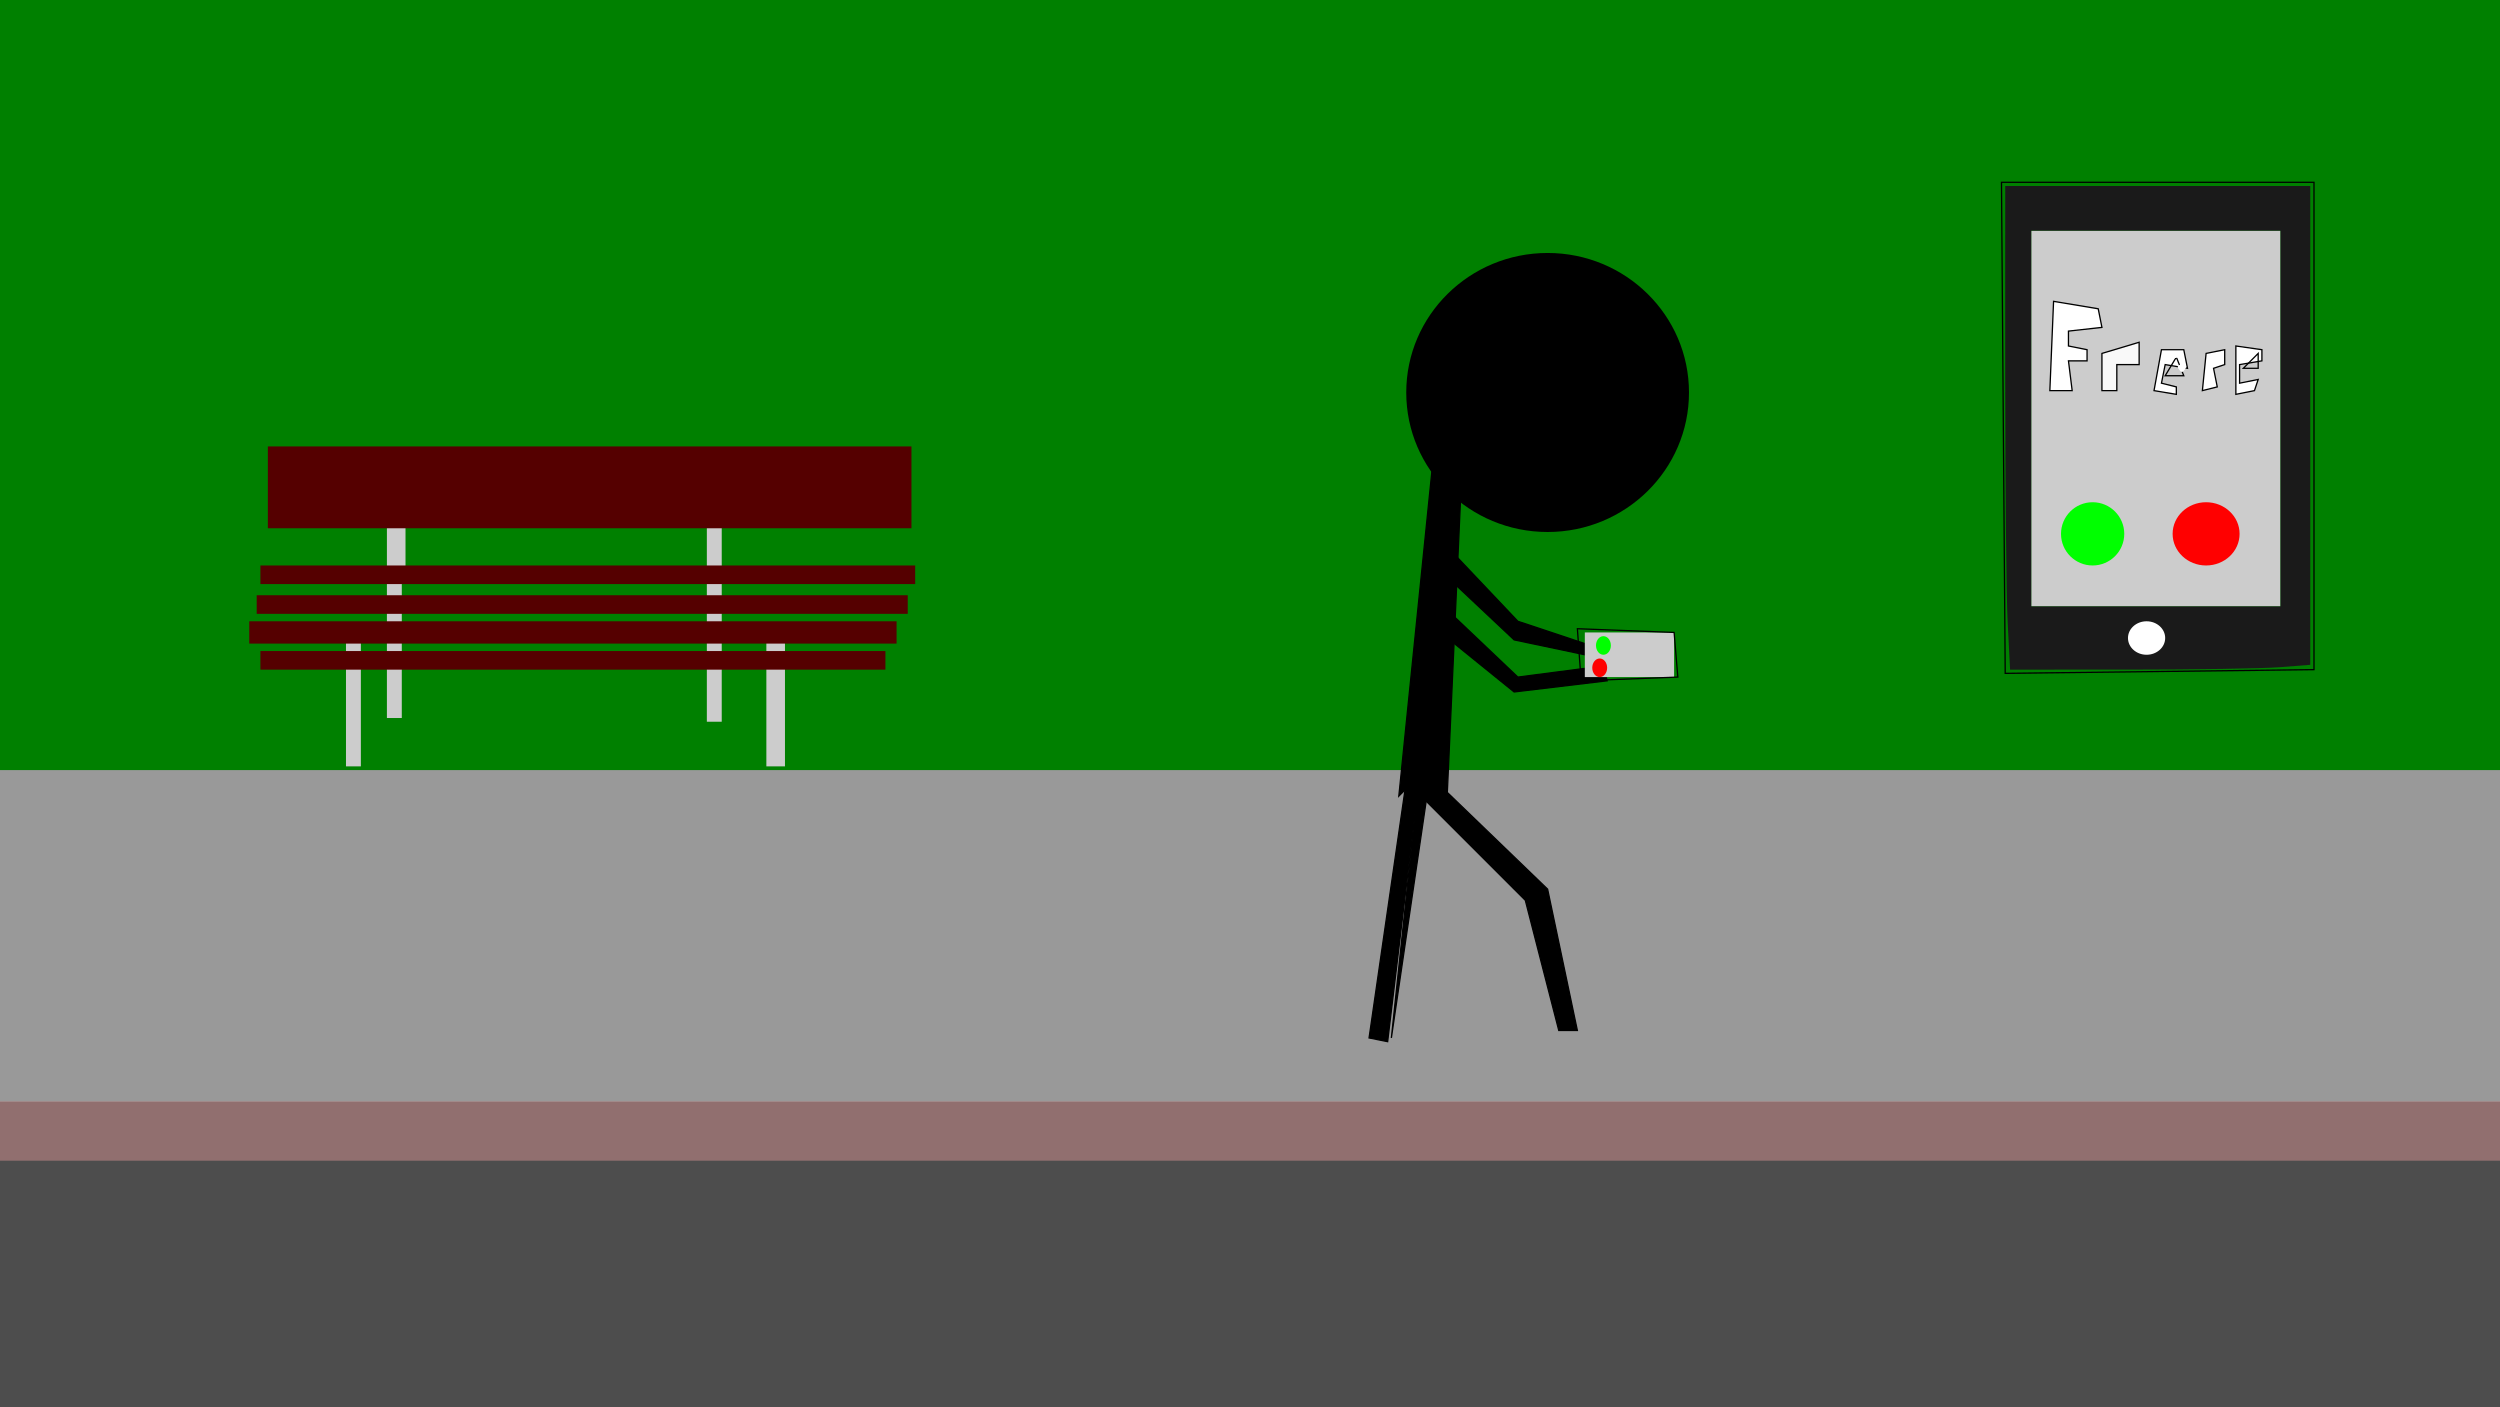
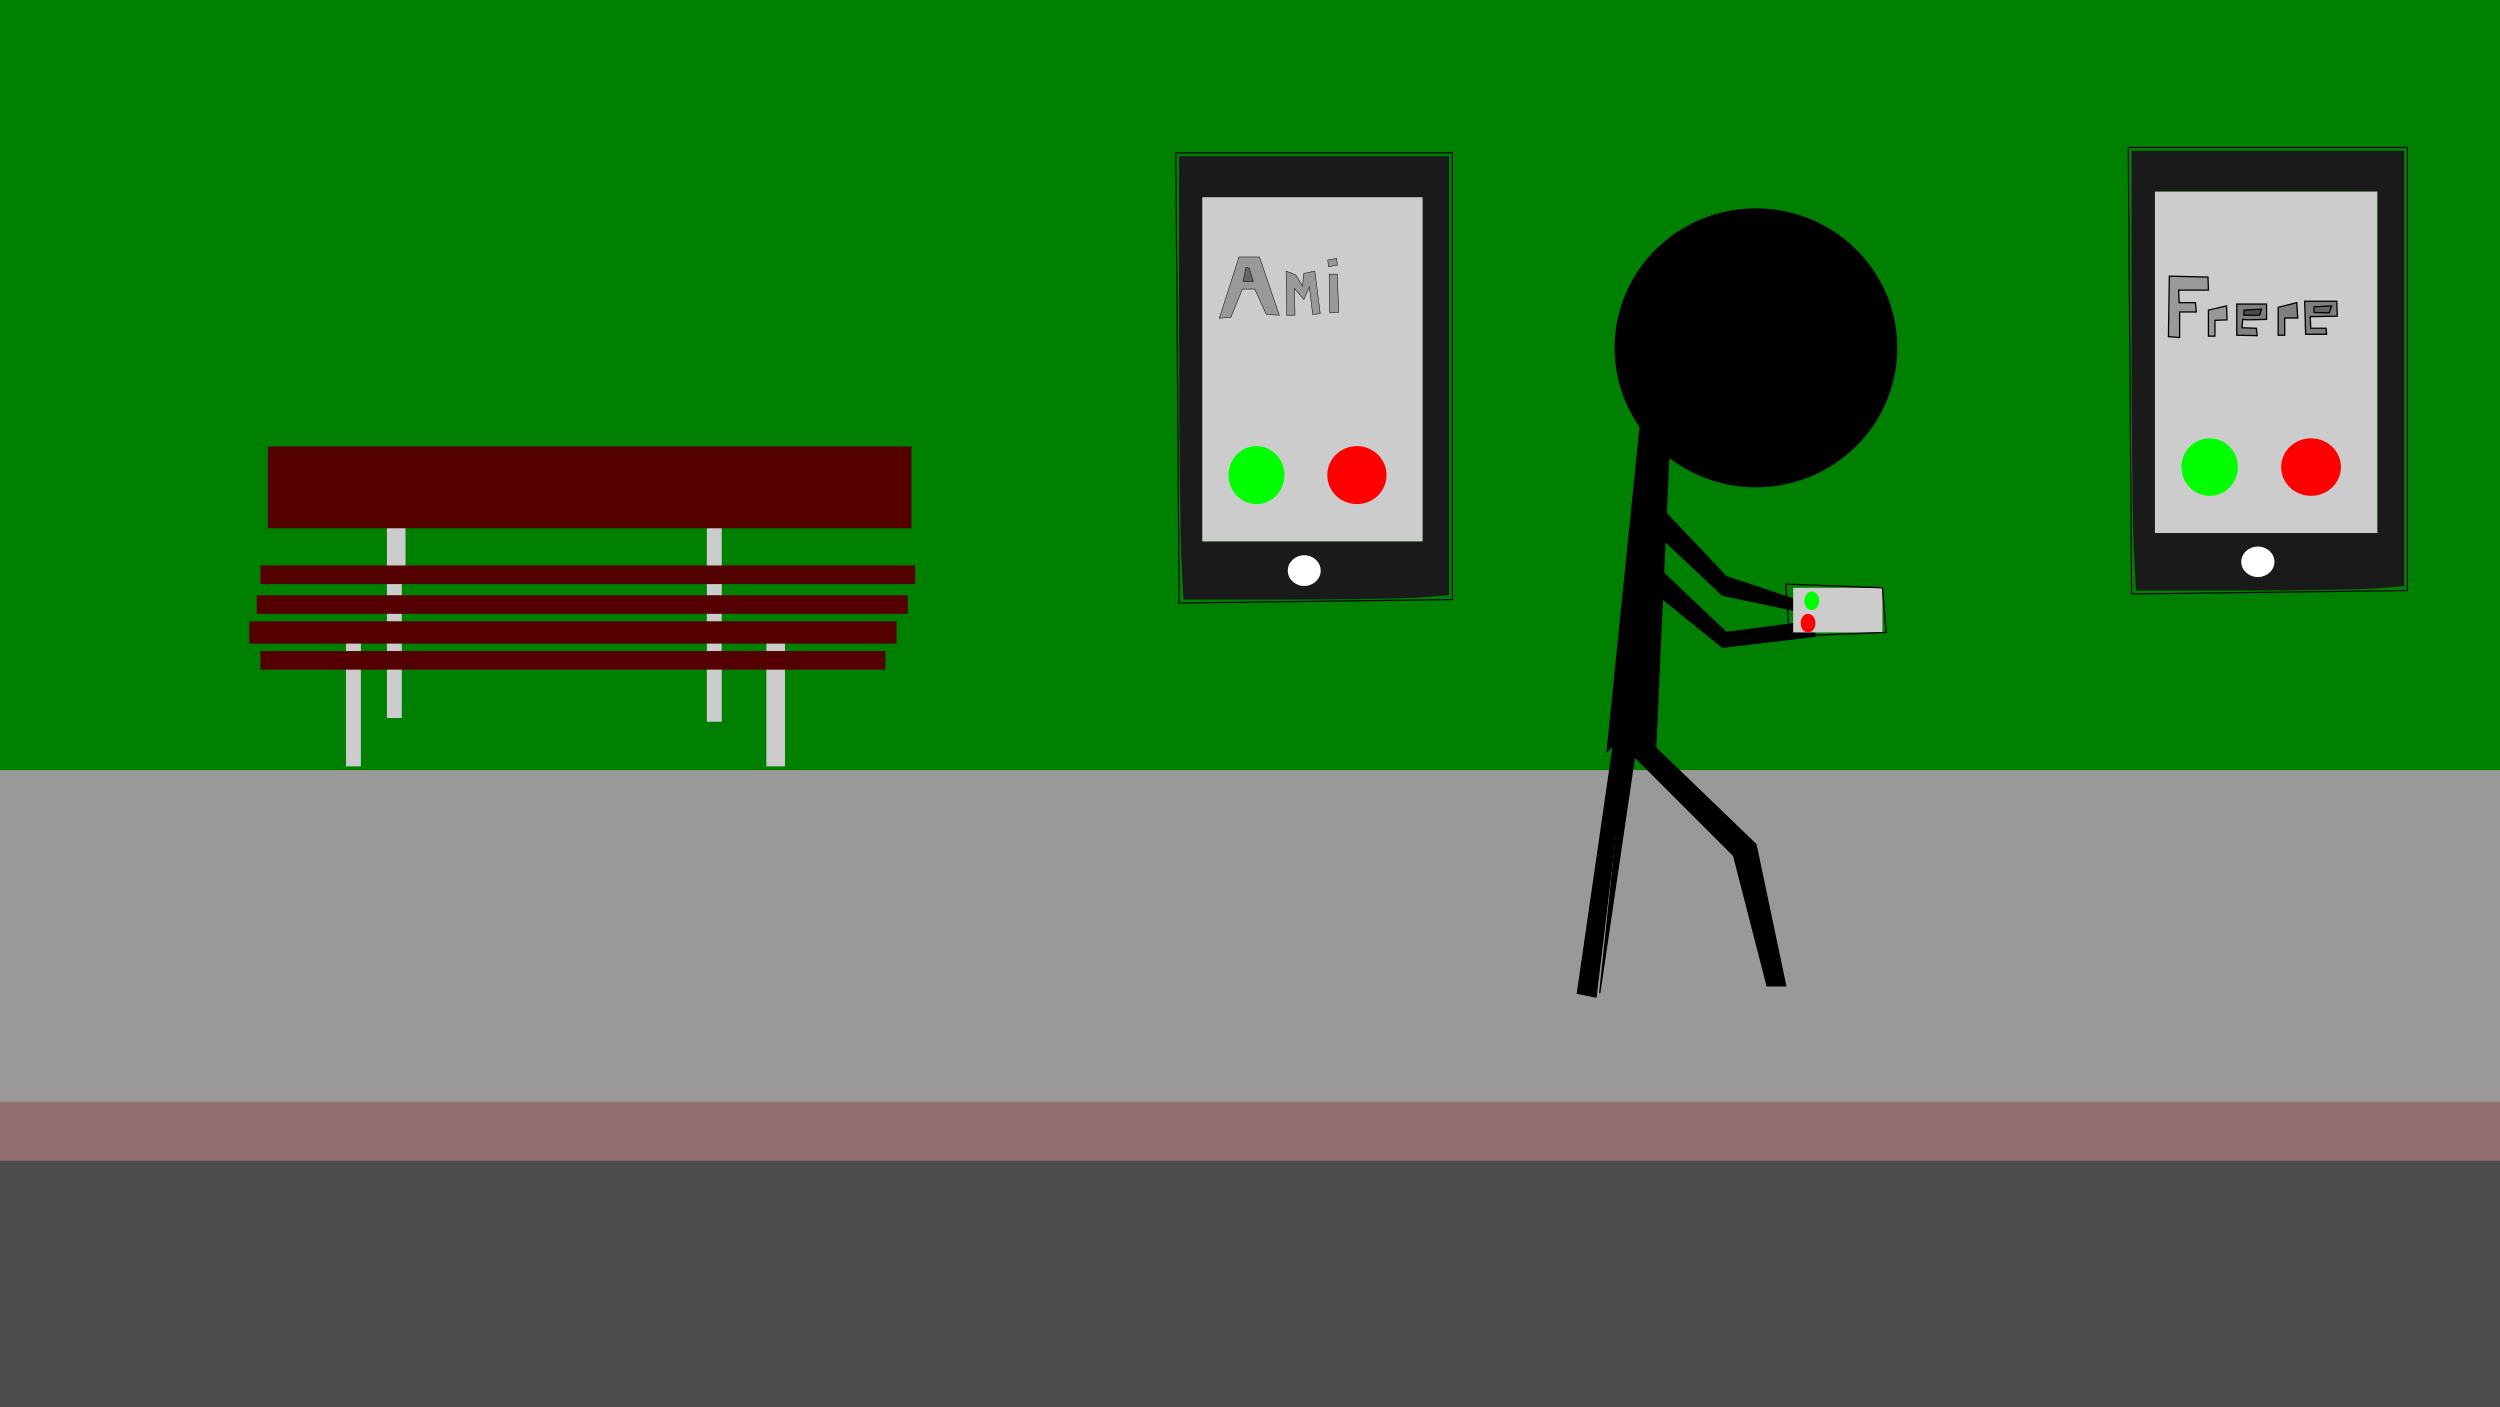
<svg xmlns="http://www.w3.org/2000/svg" width="1920px" height="1080px" viewBox="0 0 1920 1080" version="1.1" id="SVGRoot">
  <defs id="defs7018" />
  <g id="layer1">
-     <rect style="fill:#008000;fill-opacity:1" id="rect7229" width="1988.571" height="625.714" x="-20" y="-31.429" />
+     <rect style="fill:#008000;fill-opacity:1" id="rect7229" width="1988.571" height="625.714" x="-24.531" y="-4.531" />
    <rect style="fill:#cccccc;fill-opacity:1" id="rect7223" width="11.429" height="71.429" x="542.857" y="374.286" />
    <rect style="fill:#cccccc;fill-opacity:1" id="rect7221" width="14.286" height="68.571" x="297.143" y="377.143" />
    <rect style="fill:#cccccc;fill-opacity:1" id="rect7213" width="11.429" height="117.143" x="542.857" y="437.143" />
    <rect style="fill:#cccccc;fill-opacity:1" id="rect7211" width="11.429" height="114.286" x="297.143" y="437.143" />
    <rect style="fill:#916f6f;fill-opacity:1" id="rect7034" width="1928.571" height="48.571" x="-2.857" y="845.714" />
    <rect style="fill:#999999;fill-opacity:1" id="rect7036" width="1928.571" height="254.286" x="-2.857" y="591.429" />
-     <ellipse style="fill:#000000;fill-opacity:1" id="path7040" cx="1188.571" cy="301.429" rx="108.571" ry="107.143" />
-     <path style="fill:#000000;stroke:#000000;stroke-width:1px;stroke-linecap:butt;stroke-linejoin:miter;stroke-opacity:1" d="m 1105.714,302.857 -31.429,308.571 5.714,-5.714 14.286,5.714 h 17.143 l 14.286,-317.143 z" id="path7070" />
-     <path style="fill:#000000;stroke:#000000;stroke-width:1px;stroke-linecap:butt;stroke-linejoin:miter;stroke-opacity:1" d="M 1080,600 1051.429,797.143 1065.714,800 1091.429,585.714 Z" id="path7080" />
-     <path style="fill:#000000;stroke:#000000;stroke-width:1px;stroke-linecap:butt;stroke-linejoin:miter;stroke-opacity:1" d="m 1108.571,605.714 80,77.143 22.857,108.571 h -14.286 l -25.714,-100 -82.857,-82.857 z" id="path7082" />
+     <ellipse style="fill:#000000;fill-opacity:1" id="path7040" cx="1348.571" cy="267.143" rx="108.571" ry="107.143" />
+     <path style="fill:#000000;stroke:#000000;stroke-width:1px;stroke-linecap:butt;stroke-linejoin:miter;stroke-opacity:1" d="m 1265.714,268.571 -31.429,308.571 5.714,-5.714 14.286,5.714 h 17.143 L 1285.714,260 Z" id="path7070" />
+     <path style="fill:#000000;stroke:#000000;stroke-width:1px;stroke-linecap:butt;stroke-linejoin:miter;stroke-opacity:1" d="m 1240,565.714 -28.571,197.143 14.286,2.857 25.714,-214.286 z" id="path7080" />
+     <path style="fill:#000000;stroke:#000000;stroke-width:1px;stroke-linecap:butt;stroke-linejoin:miter;stroke-opacity:1" d="m 1268.571,571.429 80,77.143 22.857,108.571 h -14.286 l -25.714,-100 -82.857,-82.857 z" id="path7082" />
    <path style="fill:#000000;fill-opacity:1;stroke-width:2.857" d="" id="path7092" />
    <path style="fill:#000000;fill-opacity:1;stroke-width:2.857" d="" id="path7096" />
    <path style="fill:#000000;fill-opacity:1;stroke-width:2.857" d="" id="path7098" />
    <path style="fill:#000000;fill-opacity:1;stroke-width:2.857" d="" id="path7100" />
    <path style="fill:#000000;fill-opacity:1;stroke-width:2.857" d="" id="path7102" />
    <path style="fill:#000000;fill-opacity:1;stroke-width:2.857" d="" id="path7104" />
    <path style="fill:#000000;fill-opacity:1;stroke-width:2.857" d="" id="path7106" />
    <path style="fill:#4d4d4d;fill-opacity:1;stroke-width:2.857" d="" id="path7108" />
    <rect style="fill:#4d4d4d;fill-opacity:1" id="rect7110" width="1931.429" height="200" x="0" y="891.429" />
-     <path style="fill:#000000;stroke:#000000;stroke-width:1px;stroke-linecap:butt;stroke-linejoin:miter;stroke-opacity:1" d="M 1108.571,465.714 1165.714,520 l 65.714,-8.571 2.857,11.429 -71.429,8.571 -60,-48.571 z" id="path7112" />
-     <path style="fill:#000000;stroke:#000000;stroke-width:1px;stroke-linecap:butt;stroke-linejoin:miter;stroke-opacity:1" d="m 1114.286,445.714 48.571,45.714 54.286,11.429 v -8.571 l -51.429,-17.143 -51.429,-54.286 z" id="path7114" />
-     <rect style="fill:#cccccc;fill-opacity:1" id="rect7139" width="68.571" height="34.286" x="1217.143" y="485.714" />
-     <path style="fill:none;stroke:#000000;stroke-width:1px;stroke-linecap:butt;stroke-linejoin:miter;stroke-opacity:1" d="m 1211.429,482.857 2.857,40 74.286,-2.857 -2.857,-34.286 z" id="path7141" />
-     <ellipse style="fill:#00ff00;fill-opacity:1" id="path7143" cx="1231.429" cy="495.714" rx="5.714" ry="7.143" />
-     <ellipse style="fill:#ff0000;fill-opacity:1" id="path7145" cx="1228.571" cy="512.857" rx="5.714" ry="7.143" />
-     <rect style="fill:#cccccc;fill-opacity:1" id="rect7149" width="191.429" height="288.571" x="1560" y="177.143" />
-     <circle style="fill:#00ff00;fill-opacity:1" id="path7151" cx="1607.143" cy="410" r="24.286" />
-     <ellipse style="fill:#ff0000;fill-opacity:1" id="path7153" cx="1694.286" cy="410" rx="25.714" ry="24.286" />
-     <path style="fill:none;stroke:#000000;stroke-width:1px;stroke-linecap:butt;stroke-linejoin:miter;stroke-opacity:1" d="M 1537.143,140 1540,517.143 1777.143,514.286 V 140 Z" id="path7159" />
-     <path style="fill:#1a1a1a;fill-opacity:1;stroke-width:2.857" d="M 1541.881,477.857 C 1540.859,457.821 1540.018,374.25 1540.012,292.143 L 1540,142.857 h 117.143 117.143 v 183.862 183.862 l -23.571,1.835 c -12.964,1.009 -64.837,1.843 -115.273,1.852 l -91.702,0.017 z M 1751.429,321.429 V 177.143 H 1655.714 1560 v 144.286 144.286 h 95.714 95.714 z" id="path7161" />
-     <path style="fill:#ffffff;stroke:#000000;stroke-width:1px;stroke-linecap:butt;stroke-linejoin:miter;stroke-opacity:1" d="M 1577.143,231.429 1574.286,300 h 17.143 l -2.857,-22.857 h 14.286 v -8.571 l -14.286,-2.857 v -11.429 l 25.714,-2.857 -2.857,-14.286 z" id="path7163" />
-     <path style="fill:#f9f9f9;stroke:#000000;stroke-width:1px;stroke-linecap:butt;stroke-linejoin:miter;stroke-opacity:1" d="M 1614.286,271.429 V 300 h 11.429 v -20 h 17.143 v -17.143 z" id="path7167" />
-     <path style="fill:#ffffff;stroke:#000000;stroke-width:1px;stroke-linecap:butt;stroke-linejoin:miter;stroke-opacity:1" d="m 1662.857,280 17.143,2.857 -2.857,-14.286 H 1660 L 1654.286,300 l 17.143,2.857 v -5.714 L 1660,294.286 Z" id="path7169" />
-     <path style="fill:none;stroke:#000000;stroke-width:1px;stroke-linecap:butt;stroke-linejoin:miter;stroke-opacity:1" d="m 1662.857,288.571 h 14.286 l -5.714,-14.286 z" id="path7171" />
+     <path style="fill:#000000;stroke:#000000;stroke-width:1px;stroke-linecap:butt;stroke-linejoin:miter;stroke-opacity:1" d="m 1268.571,431.429 57.143,54.286 65.714,-8.571 2.857,11.429 -71.429,8.571 -60,-48.571 z" id="path7112" />
+     <path style="fill:#000000;stroke:#000000;stroke-width:1px;stroke-linecap:butt;stroke-linejoin:miter;stroke-opacity:1" d="m 1274.286,411.429 48.571,45.714 54.286,11.429 V 460 l -51.429,-17.143 -51.429,-54.286 z" id="path7114" />
+     <rect style="fill:#cccccc;fill-opacity:1" id="rect7139" width="68.571" height="34.286" x="1377.143" y="451.429" />
+     <path style="fill:none;stroke:#000000;stroke-width:1px;stroke-linecap:butt;stroke-linejoin:miter;stroke-opacity:1" d="m 1371.429,448.571 2.857,40 74.286,-2.857 -2.857,-34.286 z" id="path7141" />
+     <ellipse style="fill:#00ff00;fill-opacity:1" id="path7143" cx="1391.429" cy="461.429" rx="5.714" ry="7.143" />
+     <ellipse style="fill:#ff0000;fill-opacity:1" id="path7145" cx="1388.571" cy="478.571" rx="5.714" ry="7.143" />
+     <rect style="fill:#cccccc;fill-opacity:1;stroke-width:0.901" id="rect7149" width="169.418" height="264.558" x="923.262" y="151.398" />
+     <ellipse style="fill:#00ff00;fill-opacity:1;stroke-width:0.901" id="path7151" cx="964.984" cy="364.877" rx="21.493" ry="22.265" />
+     <ellipse style="fill:#ff0000;fill-opacity:1;stroke-width:0.901" id="path7153" cx="1042.107" cy="364.877" rx="22.758" ry="22.265" />
+     <path style="fill:none;stroke:#000000;stroke-width:0.901px;stroke-linecap:butt;stroke-linejoin:miter;stroke-opacity:1" d="m 903.033,117.346 2.529,345.758 209.876,-2.619 V 117.346 Z" id="path7159" />
+     <path style="fill:#1a1a1a;fill-opacity:1;stroke-width:2.574" d="m 907.226,427.088 c -0.904,-18.368 -1.649,-94.985 -1.655,-170.26 l -0.011,-136.863 h 103.674 103.674 V 288.527 457.089 l -20.861,1.682 c -11.474,0.925 -57.382,1.689 -102.019,1.698 l -81.158,0.016 z M 1092.68,283.676 V 151.398 h -84.709 -84.709 v 132.279 132.279 h 84.709 84.709 z" id="path7161" />
    <path style="fill:#ffffff;fill-opacity:1;stroke-width:2.857" d="" id="path7173" />
-     <path style="fill:#ffffff;fill-opacity:1;stroke-width:2.857" d="m 1672.857,282.857 c -0.971,-1.571 0.315,-2.857 2.857,-2.857 2.543,0 3.828,1.286 2.857,2.857 -0.971,1.571 -2.257,2.857 -2.857,2.857 -0.6,0 -1.886,-1.286 -2.857,-2.857 z" id="path7175" />
-     <path style="fill:#ffffff;fill-opacity:1;stroke-width:2.857" d="m 1674.286,278.571 c 0,-5.069 -1.379,-5.278 -8.759,-1.328 -4.348,2.327 -5.527,2.023 -5.527,-1.429 0,-2.969 2.77,-4.386 8.571,-4.386 6.667,0 8.572,1.27 8.572,5.714 0,3.143 -0.643,5.714 -1.429,5.714 -0.786,0 -1.429,-1.929 -1.429,-4.286 z" id="path7177" />
    <path style="fill:#ffffff;fill-opacity:1;stroke-width:2.857" d="" id="path7179" />
    <path style="fill:#ffffff;fill-opacity:1;stroke-width:2.857" d="" id="path7181" />
-     <path style="fill:#ffffff;fill-opacity:1;stroke-width:2.857" d="m 1674.286,278.571 c 0,-5.069 -1.379,-5.278 -8.759,-1.328 -4.348,2.327 -5.527,2.023 -5.527,-1.429 0,-2.969 2.77,-4.386 8.571,-4.386 6.667,0 8.572,1.27 8.572,5.714 0,3.143 -0.643,5.714 -1.429,5.714 -0.786,0 -1.429,-1.929 -1.429,-4.286 z" id="path7183" />
-     <path style="fill:#ffffff;stroke:#000000;stroke-width:1px;stroke-linecap:butt;stroke-linejoin:miter;stroke-opacity:1" d="M 1694.286,271.429 1691.429,300 1702.857,297.143 1700,282.857 1708.571,280 v -11.429 z" id="path7185" />
-     <path style="fill:#ffffff;stroke:#000000;stroke-width:1px;stroke-linecap:butt;stroke-linejoin:miter;stroke-opacity:1" d="m 1720,280 17.143,-2.857 v -8.571 l -20,-2.857 v 31.429 5.714 L 1731.429,300 l 2.857,-8.571 -14.286,2.857 z" id="path7189" />
-     <path style="fill:none;stroke:#000000;stroke-width:1px;stroke-linecap:butt;stroke-linejoin:miter;stroke-opacity:1" d="m 1734.286,271.429 v 11.429 h -11.429 z" id="path7191" />
-     <ellipse style="fill:#ffffff;fill-opacity:1" id="path7195" cx="1648.571" cy="490" rx="14.286" ry="12.857" />
+     <ellipse style="fill:#ffffff;fill-opacity:1;stroke-width:0.901" id="path7195" cx="1001.649" cy="438.22" rx="12.643" ry="11.787" />
    <rect style="fill:#cccccc;fill-opacity:1" id="rect7199" width="11.429" height="97.143" x="265.714" y="491.429" />
    <rect style="fill:#cccccc;fill-opacity:1" id="rect7201" width="14.286" height="97.143" x="588.571" y="491.429" />
    <rect style="fill:#550000;fill-opacity:1" id="rect7203" width="497.143" height="17.143" x="191.429" y="477.143" />
    <rect style="fill:#550000;fill-opacity:1" id="rect7205" width="500" height="14.286" x="197.143" y="457.143" />
    <rect style="fill:#550000;fill-opacity:1" id="rect7207" width="480" height="14.286" x="200" y="500" />
    <rect style="fill:#550000;fill-opacity:1" id="rect7209" width="502.857" height="14.286" x="200" y="434.286" />
    <rect style="fill:#550000;fill-opacity:1" id="rect7225" width="494.286" height="62.857" x="205.714" y="342.857" />
-     <path style="fill:#000000;stroke:#000000;stroke-width:1px;stroke-linecap:butt;stroke-linejoin:miter;stroke-opacity:1" d="M 1097.143,602.857 1068.571,797.143 1091.429,580 Z" id="path7231" />
+     <path style="fill:#000000;stroke:#000000;stroke-width:1px;stroke-linecap:butt;stroke-linejoin:miter;stroke-opacity:1" d="m 1257.143,568.571 -28.572,194.286 22.857,-217.143 z" id="path7231" />
+     <rect y="146.972" x="1654.916" height="262.414" width="170.997" id="rect868" style="fill:#cccccc;fill-opacity:1;stroke-width:0.901" />
+     <ellipse cy="358.722" cx="1697.028" id="circle870" style="fill:#00ff00;fill-opacity:1;stroke-width:0.901" rx="21.694" ry="22.084" />
+     <ellipse ry="22.084" rx="22.97" cy="358.722" cx="1774.87" id="ellipse872" style="fill:#ff0000;fill-opacity:1;stroke-width:0.901" />
+     <path id="path874" d="m 1634.498,113.196 2.552,342.956 211.833,-2.598 V 113.196 Z" style="fill:none;stroke:#000000;stroke-width:0.901px;stroke-linecap:butt;stroke-linejoin:miter;stroke-opacity:1" />
+     <path id="path876" d="m 1638.731,420.428 c -0.913,-18.22 -1.664,-94.216 -1.67,-168.88 l -0.011,-135.754 h 104.64 104.64 V 282.991 450.186 l -21.055,1.669 c -11.581,0.918 -57.917,1.676 -102.97,1.684 l -81.915,0.015 z M 1825.913,278.179 V 146.972 h -85.499 -85.499 v 131.207 131.207 h 85.499 85.499 z" style="fill:#1a1a1a;fill-opacity:1;stroke-width:2.575" />
+     <ellipse ry="11.692" rx="12.761" cy="431.47" cx="1734.034" id="ellipse898" style="fill:#ffffff;fill-opacity:1;stroke-width:0.901" />
+     <path style="fill:#999999;stroke:#000000;stroke-width:0.384px;stroke-linecap:butt;stroke-linejoin:miter;stroke-opacity:1" d="m 937.393,241.492 14.158,-44.148 h 15.732 l 15.207,44.721 -9.963,-0.573 -8.915,-19.494 h -9.439 l -8.915,21.787 -8.915,0.573 z" id="path932" />
+     <path style="fill:#666666;stroke:#000000;stroke-width:0.384px;stroke-linecap:butt;stroke-linejoin:miter;stroke-opacity:1" d="m 954.698,216.264 c 6.817,0 7.866,0 7.866,0 l -3.146,-10.32 -2.622,-0.573 z" id="path934" />
+     <path style="fill:#999999;stroke:#000000;stroke-width:0.384px;stroke-linecap:butt;stroke-linejoin:miter;stroke-opacity:1" d="m 987.734,208.238 c 0.524,33.828 0.524,33.828 0.524,33.828 h 6.293 l -0.524,-20.641 7.341,8.6 4.195,-9.747 2.622,21.214 5.768,-0.573 -4.195,-32.681 -8.39,1.72 -1.049,9.747 -5.244,-8.6 z" id="path938" />
+     <path style="fill:#999999;stroke:#000000;stroke-width:0.384px;stroke-linecap:butt;stroke-linejoin:miter;stroke-opacity:1" d="m 1020.77,210.531 c 0,2.293 0.524,29.814 0.524,29.814 l 6.817,-0.573 -1.049,-29.241 z" id="path940" />
+     <path style="fill:#999999;stroke:#000000;stroke-width:0.384px;stroke-linecap:butt;stroke-linejoin:miter;stroke-opacity:1" d="m 1019.722,199.637 0.524,5.16 6.817,-1.147 -0.524,-5.16 z" id="path942" />
+     <path style="fill:#999999;stroke:#000000;stroke-width:1px;stroke-linecap:butt;stroke-linejoin:miter;stroke-opacity:1" d="m 1666.069,212.083 -0.714,46.429 8.572,0.714 v -19.643 h 12.857 l -0.714,-7.143 h -12.5 l -0.357,-9.643 h 22.857 l -0.357,-10 z" id="path946" />
+     <path style="fill:#999999;stroke:#000000;stroke-width:1px;stroke-linecap:butt;stroke-linejoin:miter;stroke-opacity:1" d="m 1696.069,238.155 v 20 h 5 v -12.143 l 9.286,-0.357 -0.357,-10.714 z" id="path948" />
+     <path style="fill:#808080;stroke:#000000;stroke-width:1px;stroke-linecap:butt;stroke-linejoin:miter;stroke-opacity:1" d="m 1726.069,245.655 14.643,-0.357 v -11.786 h -22.857 v 23.929 l 15.714,0.357 -0.714,-5.714 -11.071,-0.357 0.714,-6.429 z" id="path950" />
+     <path style="fill:#4d4d4d;stroke:#000000;stroke-width:1px;stroke-linecap:butt;stroke-linejoin:miter;stroke-opacity:1" d="m 1723.569,238.155 -0.357,3.929 h 12.143 l 1.429,-4.643 z" id="path952" />
+     <path style="fill:#808080;stroke:#000000;stroke-width:1px;stroke-linecap:butt;stroke-linejoin:miter;stroke-opacity:1" d="m 1749.64,236.012 v 21.429 h 5 v -13.214 h 10 l -0.714,-11.786 z" id="path954" />
+     <path style="fill:#808080;stroke:#000000;stroke-width:1px;stroke-linecap:butt;stroke-linejoin:miter;stroke-opacity:1" d="m 1777.14,243.155 17.857,-0.357 -0.357,-11.429 h -24.643 l 0.714,25.357 h 16.071 l -0.357,-4.643 h -11.786 l -0.357,-8.929 z" id="path956" />
+     <path style="fill:#666666;stroke:#000000;stroke-width:1px;stroke-linecap:butt;stroke-linejoin:miter;stroke-opacity:1" d="m 1777.14,235.655 v 4.286 l 11.786,0.357 1.786,-5.357 z" id="path958" />
  </g>
</svg>
